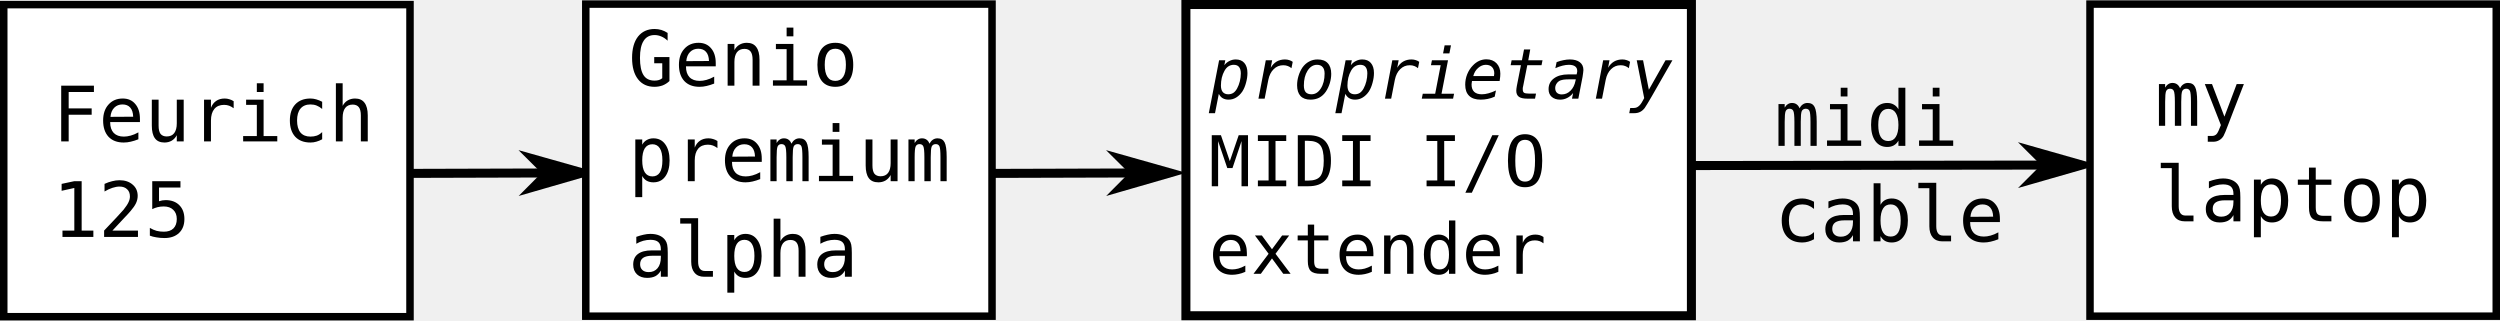
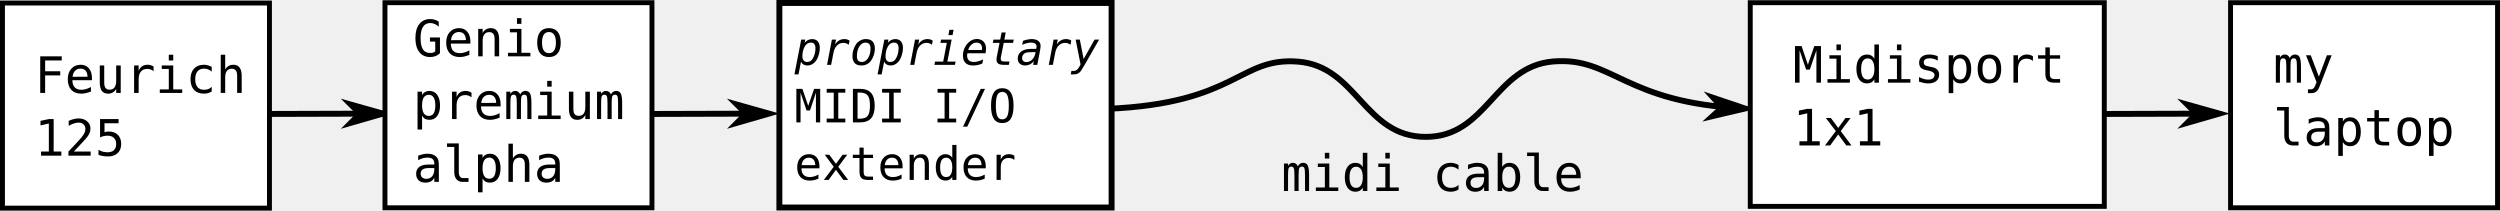
- <svg xmlns="http://www.w3.org/2000/svg" width="1046.755" height="134.171" viewBox="0 0 276.954 35.499" version="1.1" id="svg62683">
+ <svg xmlns="http://www.w3.org/2000/svg" width="1592.754" height="134.171" viewBox="0 0 421.416 35.499" version="1.1" id="svg62683">
  <defs id="defs62680">
    <marker style="overflow:visible" id="Arrow1Mend" refX="0" refY="0" orient="auto">
      <path transform="matrix(-0.4,0,0,-0.4,-4,0)" style="fill:context-stroke;fill-rule:evenodd;stroke:context-stroke;stroke-width:1pt" d="M 0,0 5,-5 -12.5,0 5,5 Z" id="path68027" />
    </marker>
  </defs>
-   <g id="layer2" style="display:inline" transform="translate(-19.05985,-21.68394)">
-     <path style="fill:none;stroke:#000000;stroke-width:1;stroke-linecap:butt;stroke-linejoin:miter;stroke-miterlimit:4;stroke-dasharray:none;stroke-opacity:1;marker-end:url(#Arrow1Mend)" d="m 63.95,40.893 19.474,-0.058" id="path67936" />
-     <path style="fill:none;stroke:#000000;stroke-width:1;stroke-linecap:butt;stroke-linejoin:miter;stroke-miterlimit:4;stroke-dasharray:none;stroke-opacity:1;marker-end:url(#Arrow1Mend)" d="m 129.038,40.893 19.474,-0.058" id="path68366" />
-     <path style="fill:none;stroke:#000000;stroke-width:1;stroke-linecap:butt;stroke-linejoin:miter;stroke-miterlimit:4;stroke-dasharray:none;stroke-opacity:1;marker-end:url(#Arrow1Mend)" d="m 205.767,40.024 43.765,-0.058" id="path68368" />
+   <g id="layer2" style="display:inline" transform="translate(44.44015,-21.68394)">
+     <path style="fill:none;stroke:#000000;stroke-width:1;stroke-linecap:butt;stroke-linejoin:miter;stroke-miterlimit:4;stroke-dasharray:none;stroke-opacity:1;marker-end:url(#Arrow1Mend)" d="M 0.45,40.893 19.924,40.835" id="path67936" />
+     <path style="fill:none;stroke:#000000;stroke-width:1;stroke-linecap:butt;stroke-linejoin:miter;stroke-miterlimit:4;stroke-dasharray:none;stroke-opacity:1;marker-end:url(#Arrow1Mend)" d="m 65.538,40.893 19.474,-0.058" id="path68366" />
+     <path style="fill:none;stroke:#000000;stroke-width:1;stroke-linecap:butt;stroke-linejoin:miter;stroke-miterlimit:4;stroke-dasharray:none;stroke-opacity:1;marker-end:url(#Arrow1Mend)" d="m 142.267,40.024 c 21.855,-0.922 22.141,-8.74 32.108,-7.952 9.967,0.788 11.137,12.69 21.525,12.685 10.388,-0.004 11.557,-11.918 21.525,-12.715 9.967,-0.797 11.892,6.979 32.108,7.923" id="path68368" />
+     <path style="fill:none;stroke:#000000;stroke-width:1;stroke-linecap:butt;stroke-linejoin:miter;stroke-miterlimit:4;stroke-dasharray:none;stroke-opacity:1;marker-end:url(#Arrow1Mend)" d="m 310.013,40.893 19.474,-0.058" id="path865" />
  </g>
-   <g id="layer1" style="display:inline" transform="translate(-19.05985,-21.68394)">
-     <rect style="fill:#ffffff;stroke:#000000;stroke-width:0.83;stroke-miterlimit:4;stroke-dasharray:none;stroke-dashoffset:0;stroke-opacity:1;fill-opacity:1" id="rect63280" width="45.005" height="34.574" x="19.475" y="22.195" />
-     <rect style="fill:#ffffff;stroke:#000000;stroke-width:0.83;stroke-miterlimit:4;stroke-dasharray:none;stroke-dashoffset:0;stroke-opacity:1;fill-opacity:1" id="rect63472" width="45.005" height="34.574" x="83.953" y="22.137" />
-     <rect style="fill:#ffffff;stroke:#000000;stroke-width:1;stroke-miterlimit:4;stroke-dasharray:none;stroke-dashoffset:0;stroke-opacity:1;fill-opacity:1" id="rect63476" width="56.001" height="34.479" x="150.436" y="22.184" />
-     <rect style="fill:#ffffff;stroke:#000000;stroke-width:0.83;stroke-miterlimit:4;stroke-dasharray:none;stroke-dashoffset:0;stroke-opacity:1;fill-opacity:1" id="rect63478" width="45.005" height="34.574" x="250.594" y="22.137" />
+   <g id="layer1" style="display:inline" transform="translate(44.44015,-21.68394)">
+     <rect style="fill:#ffffff;fill-opacity:1;stroke:#000000;stroke-width:0.83;stroke-miterlimit:4;stroke-dasharray:none;stroke-dashoffset:0;stroke-opacity:1" id="rect63280" width="45.005" height="34.574" x="-44.025" y="22.195" />
+     <rect style="fill:#ffffff;fill-opacity:1;stroke:#000000;stroke-width:0.83;stroke-miterlimit:4;stroke-dasharray:none;stroke-dashoffset:0;stroke-opacity:1" id="rect63472" width="45.005" height="34.574" x="20.453" y="22.137" />
+     <rect style="fill:#ffffff;fill-opacity:1;stroke:#000000;stroke-width:1;stroke-miterlimit:4;stroke-dasharray:none;stroke-dashoffset:0;stroke-opacity:1" id="rect63476" width="56.001" height="34.479" x="86.936" y="22.184" />
+     <rect style="fill:#ffffff;fill-opacity:1;stroke:#000000;stroke-width:0.83;stroke-miterlimit:4;stroke-dasharray:none;stroke-dashoffset:0;stroke-opacity:1" id="rect63478" width="59.677" height="34.334" x="250.594" y="22.137" />
+     <rect style="fill:#ffffff;fill-opacity:1;stroke:#000000;stroke-width:0.83;stroke-miterlimit:4;stroke-dasharray:none;stroke-dashoffset:0;stroke-opacity:1" id="rect857" width="45.005" height="34.574" x="331.557" y="22.137" />
  </g>
-   <g id="layer3" transform="translate(-19.05985,-21.68394)">
-     <text xml:space="preserve" style="font-style:normal;font-weight:normal;font-size:8.467px;line-height:1.25;font-family:sans-serif;display:inline;fill:#000000;fill-opacity:1;stroke:none;stroke-width:0.265" x="215.627" y="37.84" id="text69469">
-       <tspan id="tspan69467" style="font-style:normal;font-variant:normal;font-weight:normal;font-stretch:normal;font-size:8.467px;font-family:monospace;-inkscape-font-specification:monospace;stroke-width:0.265" x="215.627" y="37.84">midi</tspan>
-       <tspan style="font-style:normal;font-variant:normal;font-weight:normal;font-stretch:normal;font-size:8.467px;font-family:monospace;-inkscape-font-specification:monospace;stroke-width:0.265" x="215.627" y="48.423" id="tspan74369">cable</tspan>
+   <g id="layer3" transform="translate(44.44015,-21.68394)">
+     <text xml:space="preserve" style="font-style:normal;font-weight:normal;font-size:8.467px;line-height:1.25;font-family:sans-serif;display:inline;fill:#000000;fill-opacity:1;stroke:none;stroke-width:0.265" x="171.539" y="53.88" id="text69469">
+       <tspan style="font-style:normal;font-variant:normal;font-weight:normal;font-stretch:normal;font-size:8.467px;font-family:monospace;-inkscape-font-specification:monospace;stroke-width:0.265" x="171.539" y="53.88" id="tspan74369">midi cable</tspan>
    </text>
    <text xml:space="preserve" style="font-style:normal;font-weight:normal;font-size:8.467px;line-height:1.25;font-family:sans-serif;display:inline;fill:#000000;fill-opacity:1;stroke:none;stroke-width:0.265" x="257.776" y="35.622" id="text75652">
-       <tspan id="tspan75648" style="font-style:normal;font-variant:normal;font-weight:normal;font-stretch:normal;font-size:8.467px;font-family:monospace;-inkscape-font-specification:monospace;stroke-width:0.265" x="257.776" y="35.622">my</tspan>
-       <tspan style="font-style:normal;font-variant:normal;font-weight:normal;font-stretch:normal;font-size:8.467px;font-family:monospace;-inkscape-font-specification:monospace;stroke-width:0.265" x="257.776" y="46.205" id="tspan75650">laptop</tspan>
+       <tspan id="tspan75648" style="font-style:normal;font-variant:normal;font-weight:normal;font-stretch:normal;font-size:8.467px;font-family:monospace;-inkscape-font-specification:monospace;stroke-width:0.265" x="257.776" y="35.622">Midisport</tspan>
+       <tspan style="font-style:normal;font-variant:normal;font-weight:normal;font-stretch:normal;font-size:8.467px;font-family:monospace;-inkscape-font-specification:monospace;stroke-width:0.265" x="257.776" y="46.205" id="tspan75650">1x1</tspan>
    </text>
-     <text xml:space="preserve" style="font-style:normal;font-weight:normal;font-size:7.761px;line-height:1.25;font-family:sans-serif;display:inline;fill:#000000;fill-opacity:1;stroke:none;stroke-width:0.265" x="152.971" y="32.615" id="text78659">
-       <tspan style="font-style:italic;font-variant:normal;font-weight:normal;font-stretch:normal;font-size:7.761px;font-family:monospace;-inkscape-font-specification:'monospace Italic';stroke-width:0.265" x="152.971" y="32.615" id="tspan78657">proprietary</tspan>
-       <tspan style="font-style:normal;font-variant:normal;font-weight:normal;font-stretch:normal;font-size:7.761px;font-family:monospace;-inkscape-font-specification:monospace;stroke-width:0.265" x="152.971" y="42.317" id="tspan86353">MIDI I/O</tspan>
-       <tspan style="font-style:normal;font-variant:normal;font-weight:normal;font-stretch:normal;font-size:7.761px;font-family:monospace;-inkscape-font-specification:monospace;stroke-width:0.265" x="152.971" y="52.018" id="tspan86355">extender</tspan>
+     <text xml:space="preserve" style="font-style:normal;font-weight:normal;font-size:7.761px;line-height:1.25;font-family:sans-serif;display:inline;fill:#000000;fill-opacity:1;stroke:none;stroke-width:0.265" x="89.471" y="32.615" id="text78659">
+       <tspan style="font-style:italic;font-variant:normal;font-weight:normal;font-stretch:normal;font-size:7.761px;font-family:monospace;-inkscape-font-specification:'monospace Italic';stroke-width:0.265" x="89.471" y="32.615" id="tspan78657">proprietary</tspan>
+       <tspan style="font-style:normal;font-variant:normal;font-weight:normal;font-stretch:normal;font-size:7.761px;font-family:monospace;-inkscape-font-specification:monospace;stroke-width:0.265" x="89.471" y="42.317" id="tspan86353">MIDI I/O</tspan>
+       <tspan style="font-style:normal;font-variant:normal;font-weight:normal;font-stretch:normal;font-size:7.761px;font-family:monospace;-inkscape-font-specification:monospace;stroke-width:0.265" x="89.471" y="52.018" id="tspan86355">extender</tspan>
    </text>
-     <text xml:space="preserve" style="font-style:normal;font-weight:normal;font-size:8.467px;line-height:1.25;font-family:sans-serif;display:inline;fill:#000000;fill-opacity:1;stroke:none;stroke-width:0.265" x="88.662" y="31.176" id="text78665">
-       <tspan id="tspan78661" style="font-style:normal;font-variant:normal;font-weight:normal;font-stretch:normal;font-size:8.467px;font-family:monospace;-inkscape-font-specification:monospace;stroke-width:0.265" x="88.662" y="31.176">Genio</tspan>
-       <tspan style="font-style:normal;font-variant:normal;font-weight:normal;font-stretch:normal;font-size:8.467px;font-family:monospace;-inkscape-font-specification:monospace;stroke-width:0.265" x="88.662" y="41.759" id="tspan78663">premium</tspan>
-       <tspan style="font-style:normal;font-variant:normal;font-weight:normal;font-stretch:normal;font-size:8.467px;font-family:monospace;-inkscape-font-specification:monospace;stroke-width:0.265" x="88.662" y="52.343" id="tspan82893">alpha</tspan>
+     <text xml:space="preserve" style="font-style:normal;font-weight:normal;font-size:8.467px;line-height:1.25;font-family:sans-serif;display:inline;fill:#000000;fill-opacity:1;stroke:none;stroke-width:0.265" x="25.162" y="31.176" id="text78665">
+       <tspan id="tspan78661" style="font-style:normal;font-variant:normal;font-weight:normal;font-stretch:normal;font-size:8.467px;font-family:monospace;-inkscape-font-specification:monospace;stroke-width:0.265" x="25.162" y="31.176">Genio</tspan>
+       <tspan style="font-style:normal;font-variant:normal;font-weight:normal;font-stretch:normal;font-size:8.467px;font-family:monospace;-inkscape-font-specification:monospace;stroke-width:0.265" x="25.162" y="41.759" id="tspan78663">premium</tspan>
+       <tspan style="font-style:normal;font-variant:normal;font-weight:normal;font-stretch:normal;font-size:8.467px;font-family:monospace;-inkscape-font-specification:monospace;stroke-width:0.265" x="25.162" y="52.343" id="tspan82893">alpha</tspan>
    </text>
-     <text xml:space="preserve" style="font-style:normal;font-weight:normal;font-size:8.467px;line-height:1.25;font-family:sans-serif;display:inline;fill:#000000;fill-opacity:1;stroke:none;stroke-width:0.265" x="24.872" y="37.346" id="text78671">
-       <tspan id="tspan78667" style="font-style:normal;font-variant:normal;font-weight:normal;font-stretch:normal;font-size:8.467px;font-family:monospace;-inkscape-font-specification:monospace;stroke-width:0.265" x="24.872" y="37.346">Feurich</tspan>
-       <tspan style="font-style:normal;font-variant:normal;font-weight:normal;font-stretch:normal;font-size:8.467px;font-family:monospace;-inkscape-font-specification:monospace;stroke-width:0.265" x="24.872" y="47.93" id="tspan78669">125</tspan>
+     <text xml:space="preserve" style="font-style:normal;font-weight:normal;font-size:8.467px;line-height:1.25;font-family:sans-serif;display:inline;fill:#000000;fill-opacity:1;stroke:none;stroke-width:0.265" x="-38.628" y="37.346" id="text78671">
+       <tspan id="tspan78667" style="font-style:normal;font-variant:normal;font-weight:normal;font-stretch:normal;font-size:8.467px;font-family:monospace;-inkscape-font-specification:monospace;stroke-width:0.265" x="-38.628" y="37.346">Feurich</tspan>
+       <tspan style="font-style:normal;font-variant:normal;font-weight:normal;font-stretch:normal;font-size:8.467px;font-family:monospace;-inkscape-font-specification:monospace;stroke-width:0.265" x="-38.628" y="47.93" id="tspan78669">125</tspan>
+     </text>
+     <text xml:space="preserve" style="font-style:normal;font-weight:normal;font-size:8.467px;line-height:1.25;font-family:sans-serif;display:inline;fill:#000000;fill-opacity:1;stroke:none;stroke-width:0.265" x="338.739" y="35.622" id="text863">
+       <tspan id="tspan859" style="font-style:normal;font-variant:normal;font-weight:normal;font-stretch:normal;font-size:8.467px;font-family:monospace;-inkscape-font-specification:monospace;stroke-width:0.265" x="338.739" y="35.622">my</tspan>
+       <tspan style="font-style:normal;font-variant:normal;font-weight:normal;font-stretch:normal;font-size:8.467px;font-family:monospace;-inkscape-font-specification:monospace;stroke-width:0.265" x="338.739" y="46.205" id="tspan861">laptop</tspan>
    </text>
  </g>
</svg>
